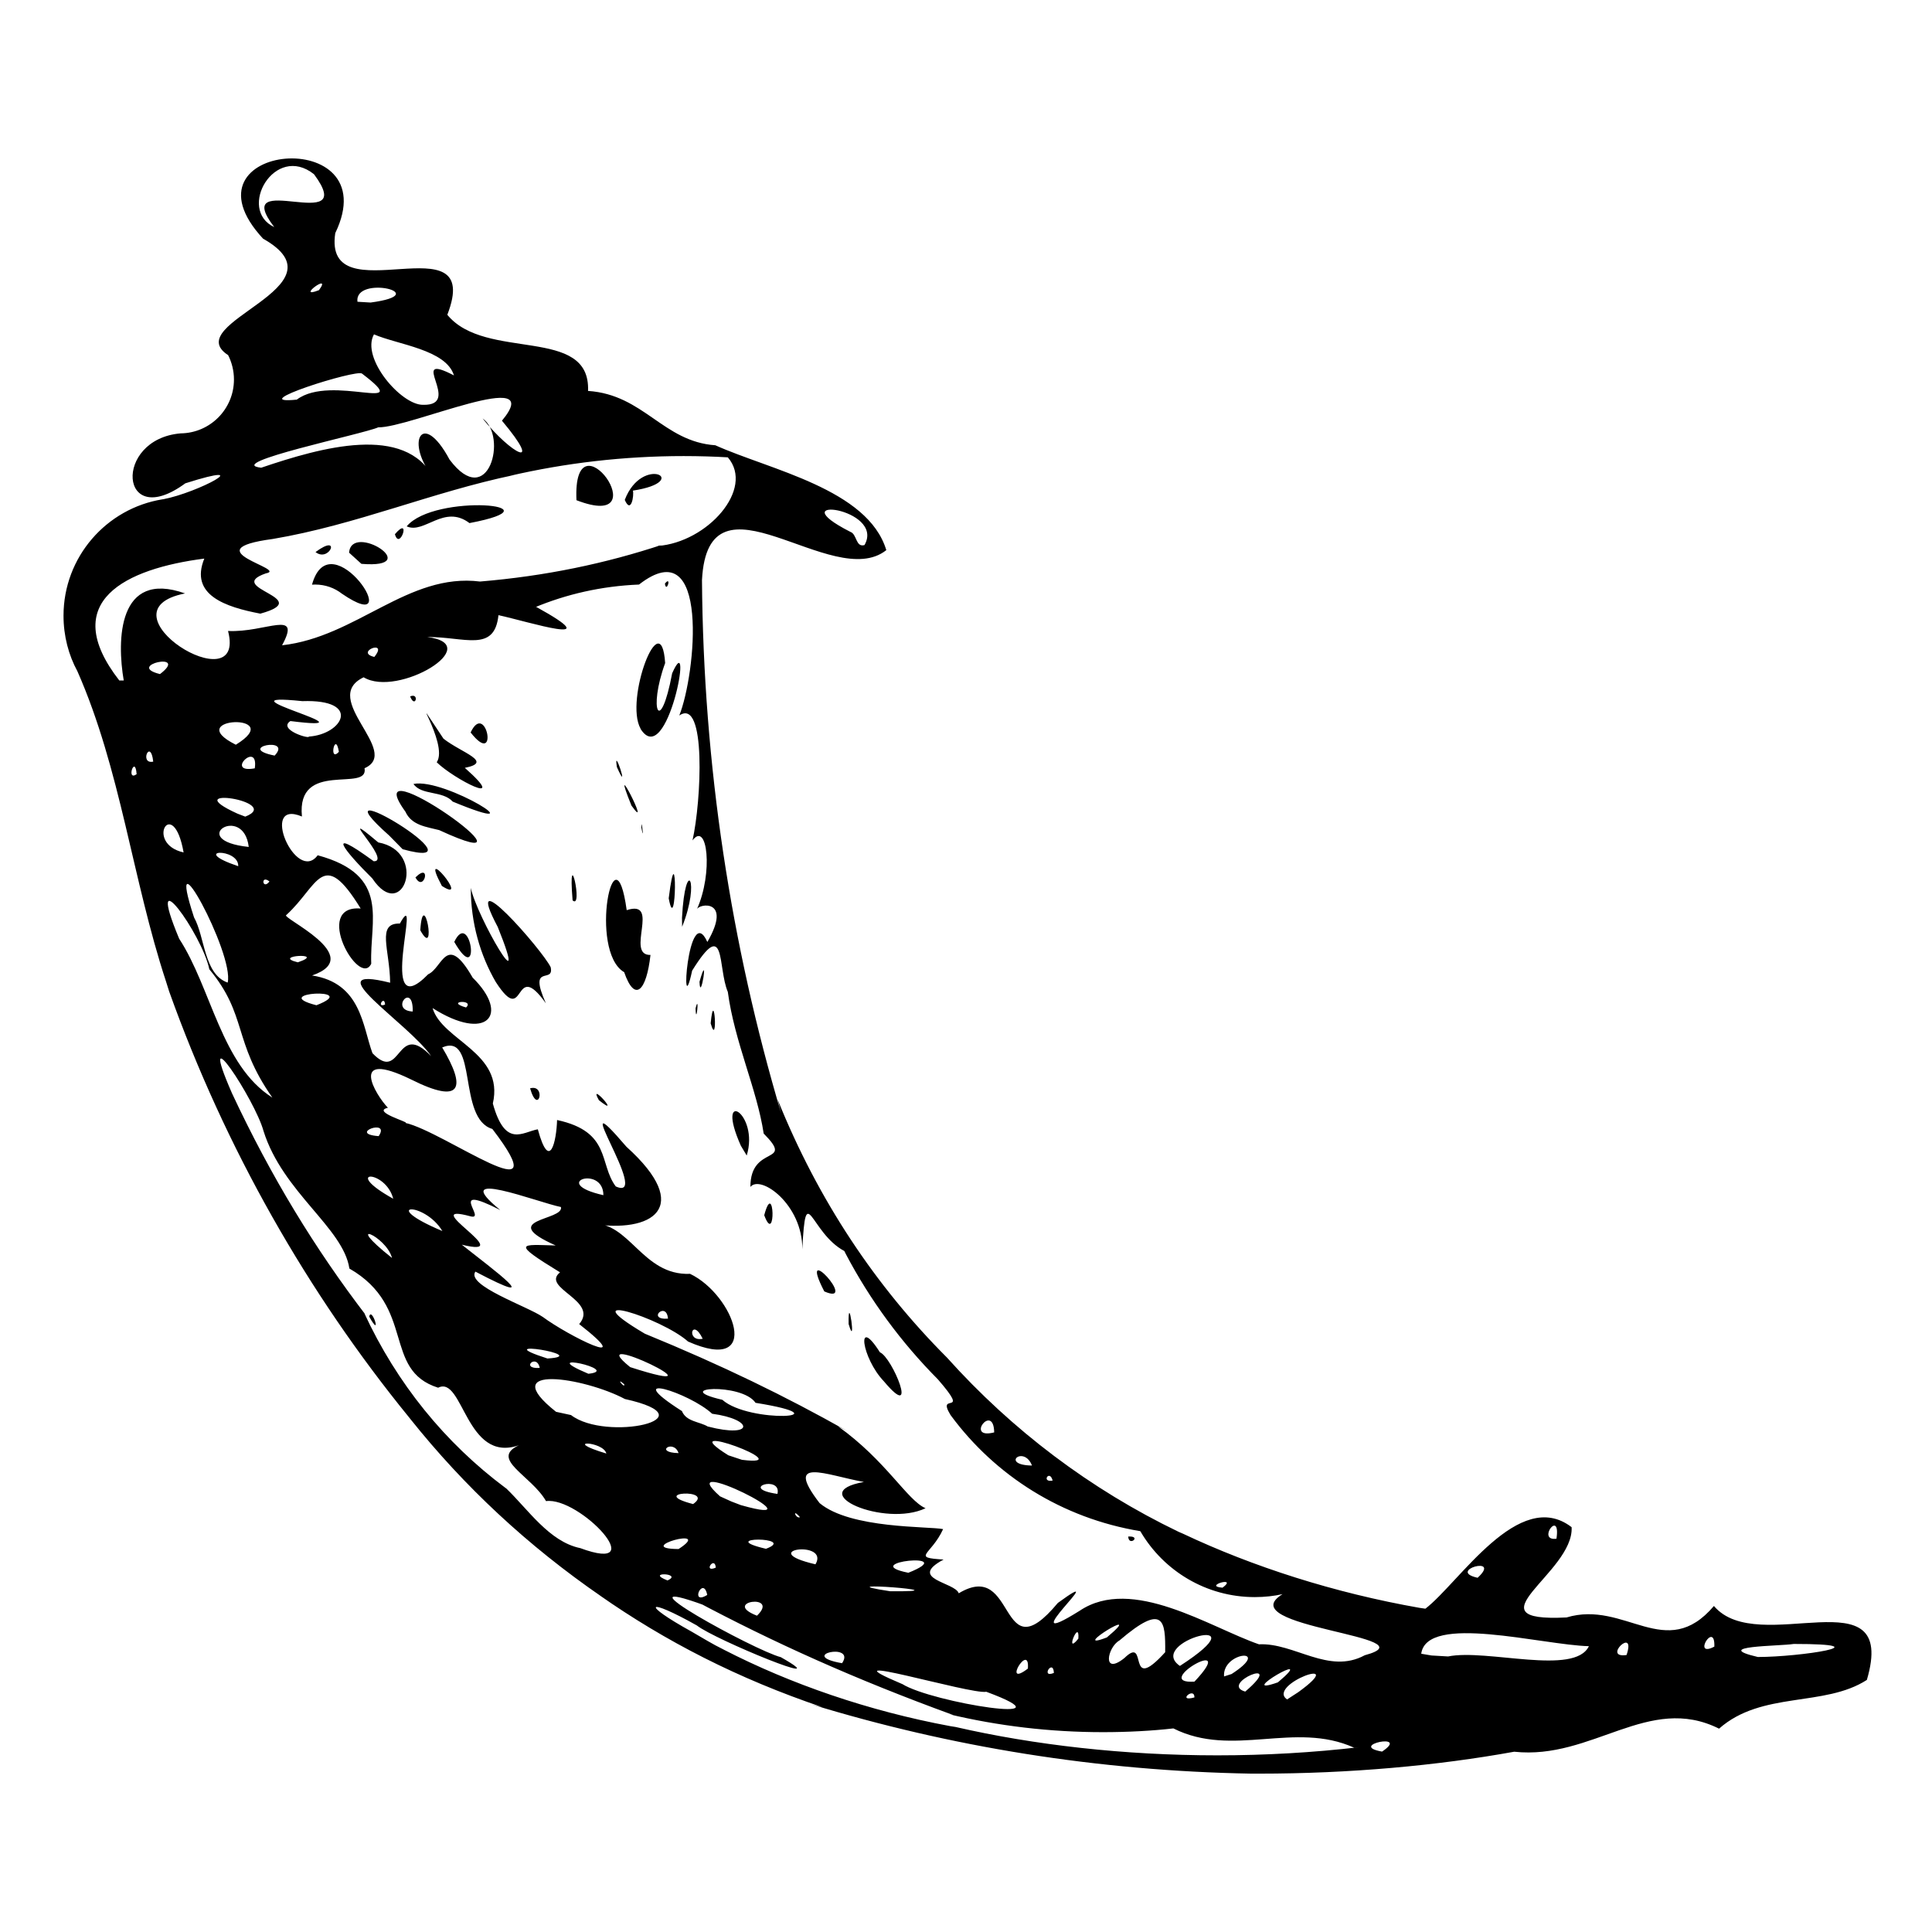
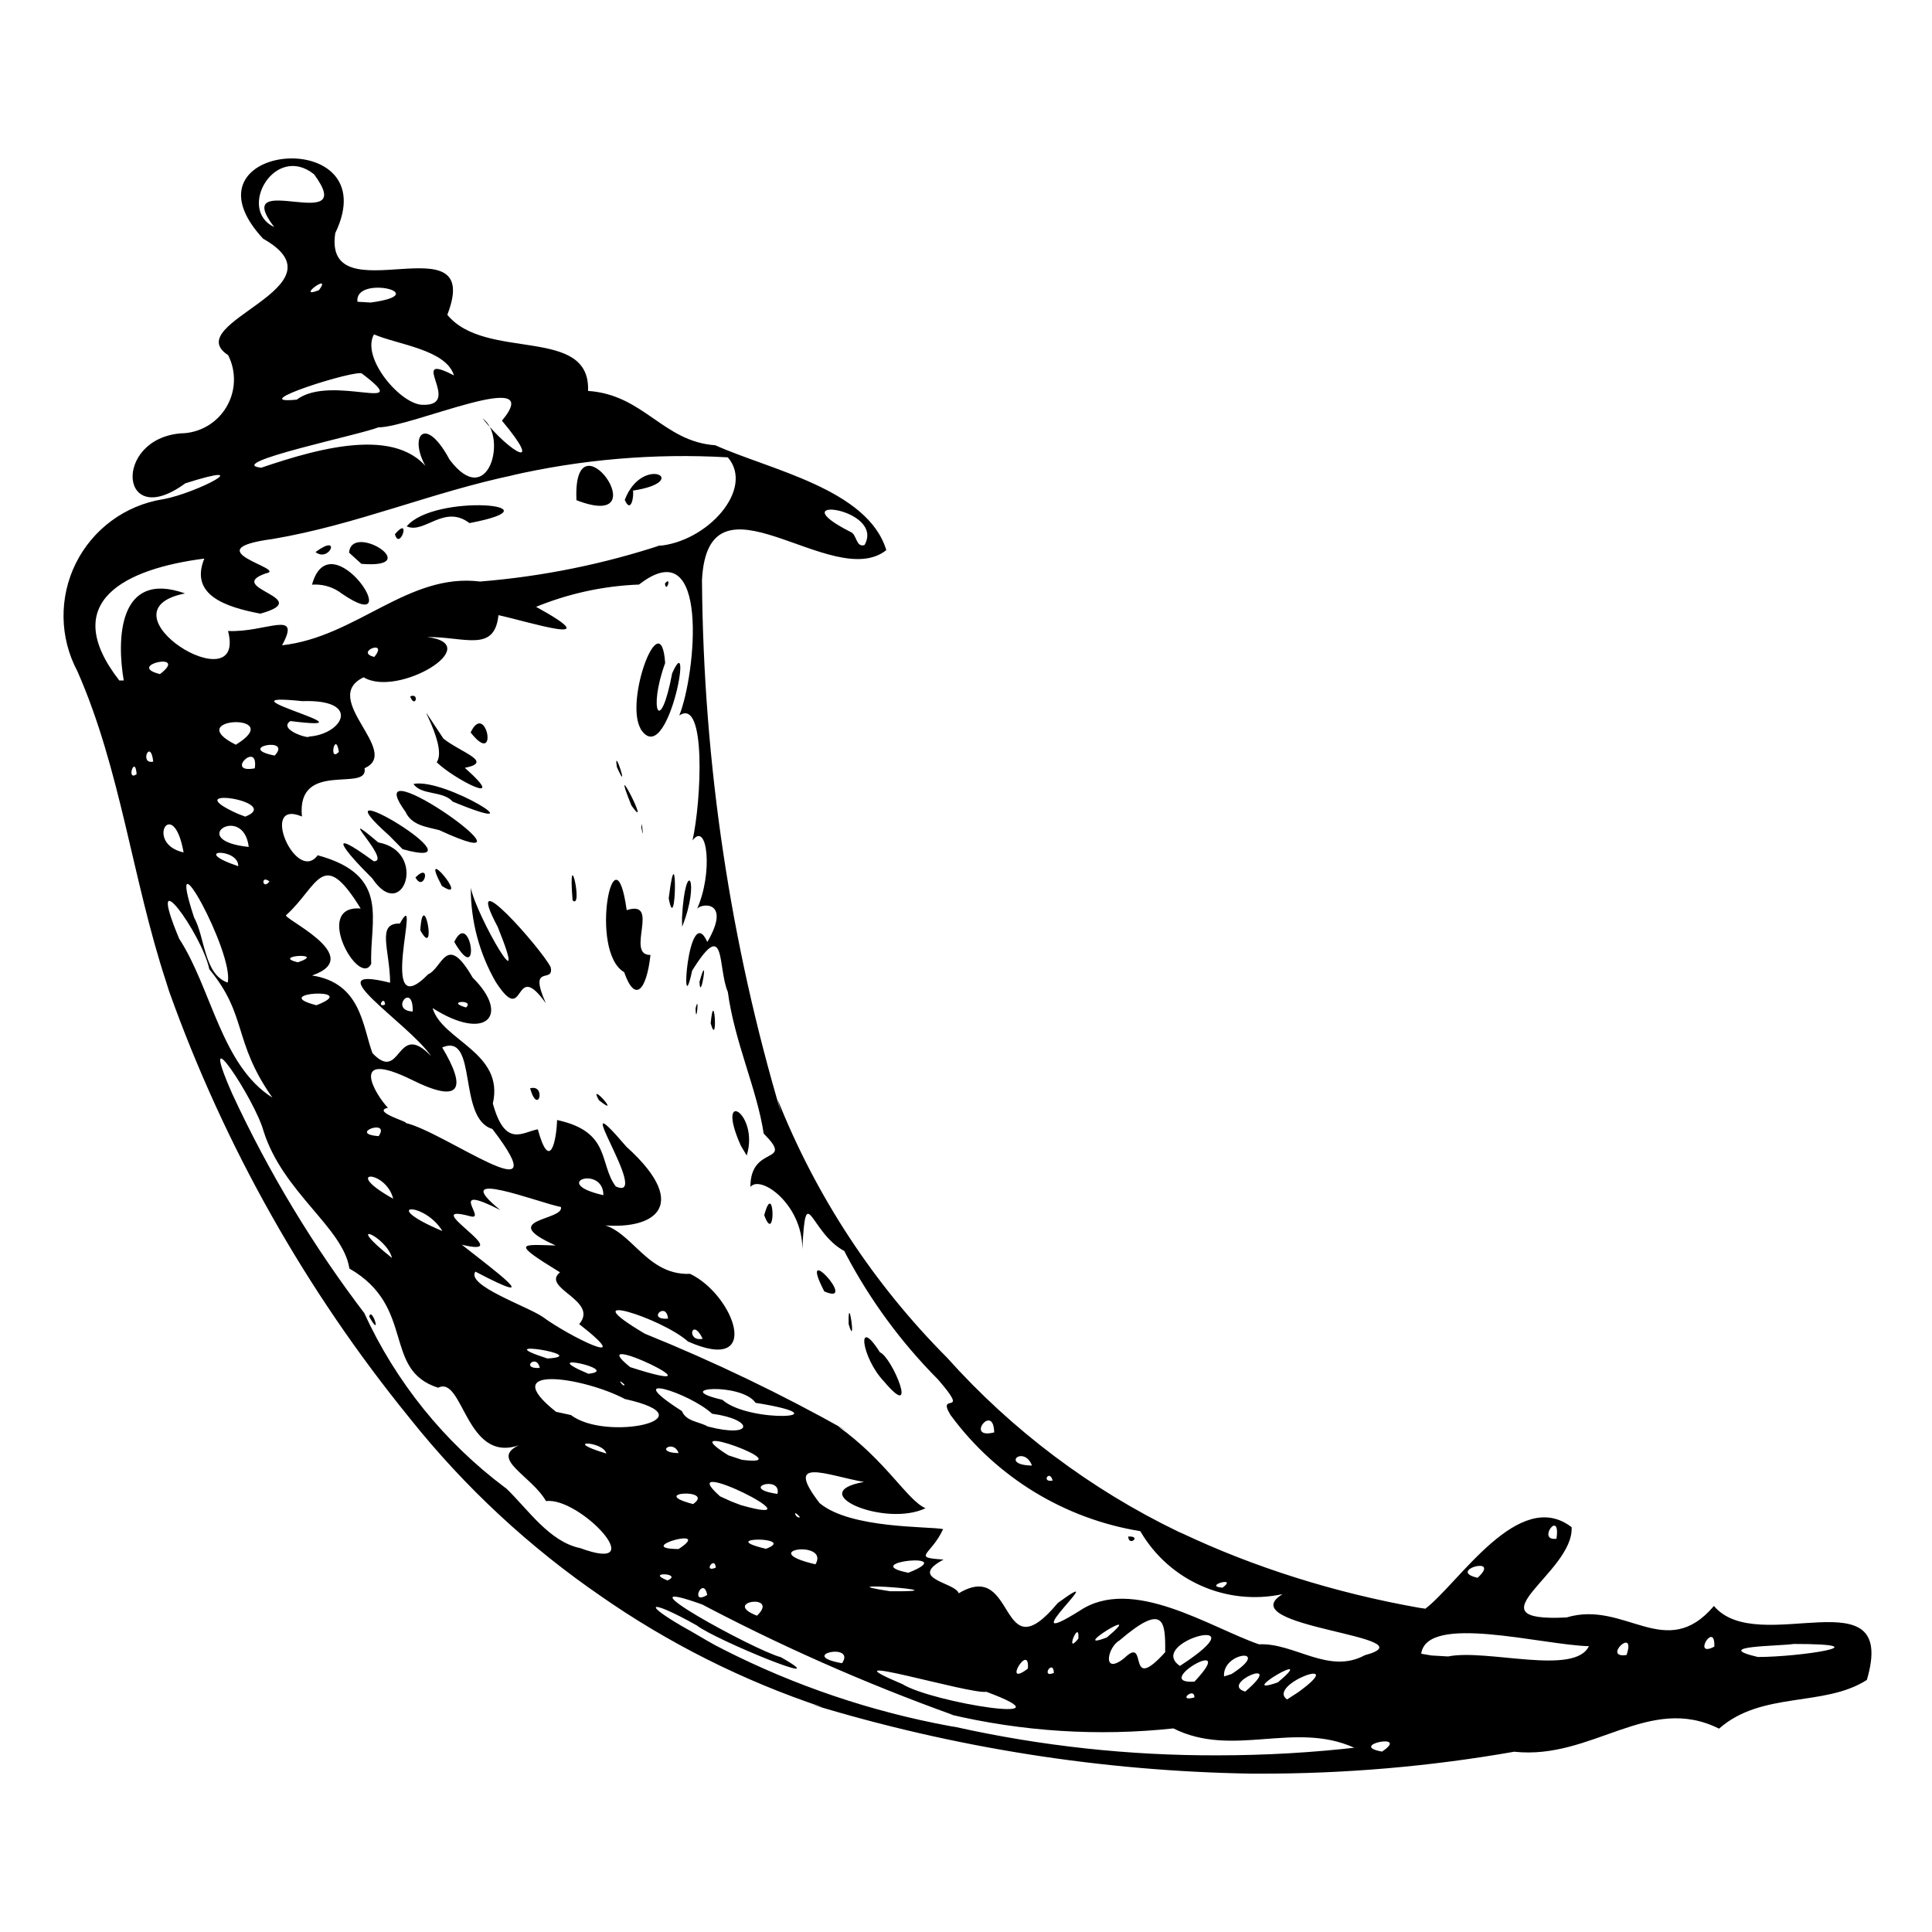
- <svg xmlns="http://www.w3.org/2000/svg" fill="#000000" width="800px" height="800px" viewBox="0 0 32 32" version="1.1">
-   <path d="M14.319 9.028c0.35-0.62-1.443-0.835-0.235-0.219 0.112 0.037 0.087 0.262 0.235 0.219zM4.542 3.761c-0.762-0.995 1.432 0.167 0.659-0.875-0.652-0.519-1.278 0.585-0.659 0.875zM6.138 5.011c1.082-0.144-0.275-0.466-0.217-0.013zM5.283 4.806c0.232-0.315-0.407 0.16 0 0zM7.008 6.705c0.672 0.016-0.289-0.902 0.511-0.487-0.131-0.429-0.932-0.509-1.325-0.68-0.22 0.392 0.45 1.172 0.812 1.167zM4.916 6.619c0.575-0.434 1.984 0.257 1.080-0.431-0.087-0.077-1.982 0.522-1.080 0.431zM4.326 7.747c1.007-0.342 2.383-0.726 2.858 0.169-0.484-0.582-0.195-1.155 0.262-0.304 0.645 0.861 0.968-0.391 0.547-0.681 0.479 0.595 1.023 0.875 0.321 0.037 0.762-0.917-1.528 0.121-2.049 0.11-0.25 0.112-2.588 0.596-1.938 0.669zM6.2 10.881c0.246-0.304-0.337-0.081 0 0zM5.613 12.452c-0.060-0.362-0.175 0.192 0 0zM5.116 12.2c0.562-0.037 0.882-0.621-0.109-0.587-1.537-0.159 1.355 0.525-0.197 0.33-0.209 0.137 0.295 0.296 0.306 0.259zM29.116 27.445c0.696 0 2.109-0.216 0.594-0.216-0.237 0.038-1.386 0.030-0.595 0.216zM25.78 25.486c0.075-0.51-0.337 0.046 0 0zM28.395 27.273c0.015-0.444-0.38 0.2 0 0zM2.65 11.165c0.499-0.381-0.589-0.145 0 0zM4.549 12.515c0.306-0.325-0.663-0.132 0 0zM3.906 12.335c0.871-0.534-0.926-0.462 0 0zM10.348 8.28c0.291-0.765 1.132-0.306 0.135-0.154 0.021 0.081-0.030 0.395-0.135 0.154zM9.548 8.285c-0.069-1.517 1.398 0.54-0 0zM6.736 8.718c0.462-0.555 2.618-0.354 1.040-0.054-0.422-0.319-0.747 0.187-1.040 0.054zM6.541 8.848c0.277-0.325 0.080 0.287-0 0zM5.782 9.154c0.040-0.514 1.272 0.272 0.204 0.185zM5.226 9.144c0.437-0.325 0.232 0.182-0 0zM5.167 9.687c0.304-1.117 1.625 0.918 0.497 0.147-0.121-0.095-0.275-0.152-0.443-0.152-0.019 0-0.038 0.001-0.057 0.002l0.002-0zM2.050 11.274c-0.116-0.669-0.1-1.842 1.015-1.445-1.488 0.295 1.030 1.849 0.712 0.622 0.625 0.030 1.225-0.37 0.895 0.237 1.233-0.137 2.087-1.205 3.279-1.056 1.082-0.090 2.082-0.299 3.033-0.615l-0.091 0.026c0.822-0.060 1.612-0.945 1.162-1.468-0.218-0.013-0.473-0.021-0.73-0.021-0.993 0-1.96 0.114-2.888 0.329l0.086-0.017c-1.372 0.285-2.619 0.827-4.005 1.061-1.35 0.181 0.271 0.5-0.115 0.57-0.705 0.245 0.84 0.41-0.091 0.667-0.575-0.11-1.175-0.307-0.928-0.912-1.293 0.166-2.431 0.704-1.408 2.019h0.075zM4.22 12.726c0.069-0.475-0.512 0.094-0 0zM26.941 27.412c0.165-0.49-0.417 0.062 0 0zM24.474 26.133c0.412-0.379-0.525-0.117 0 0zM4.062 13.526c0.647-0.254-1.175-0.525-0.13-0.050zM2.538 12.615c-0.044-0.4-0.237 0.050 0 0zM2.263 12.823c-0.025-0.337-0.18 0.127 0 0zM4.12 14.028c-0.087-0.731-1.050-0.11 0-0zM7.719 16.687c0.152-0.14-0.362-0.104 0 0zM4.463 14.6c-0.15-0.121-0.117 0.152 0 0zM3.946 14.347c0.011-0.312-0.829-0.28 0 0zM3.041 14.119c-0.172-0.968-0.656-0.147-0 0zM6.836 16.754c0.011-0.509-0.396-0.019 0 0zM23.985 27.436c0.64-0.13 2.097 0.325 2.332-0.17-0.775-0.019-2.687-0.547-2.777 0.125l0.17 0.029zM6.378 16.639c-0.009-0.166-0.152 0.062 0 0zM4.933 15.939c0.499-0.169-0.459-0.112 0 0zM16.467 23.725c-0.009-0.501-0.494 0.125 0 0zM5.241 16.65c0.775-0.3-0.83-0.212 0 0zM20.249 26.297c0.27-0.2-0.337-0.025 0 0zM17.435 24.523c-0.050-0.194-0.196 0.037 0 0zM17.093 24.274c-0.135-0.347-0.535-0.008 0 0zM9.994 19.796c0-0.506-0.906-0.205 0 0zM9.174 19.606c-0.332-0.279-0.016-0.040 0 0zM3.771 16.275c0.115-0.479-1.066-2.633-0.557-1.080 0.182 0.325 0.162 0.942 0.557 1.080zM6.715 18.599c0.646 0.145 2.582 1.592 1.44 0.1-0.585-0.172-0.234-1.603-0.831-1.35 0.4 0.669 0.33 0.953-0.512 0.532-1.056-0.516-0.592 0.255-0.387 0.467-0.28 0.065 0.374 0.245 0.291 0.25zM22.891 29.012c0.482-0.322-0.586-0.104 0 0zM21.166 27.865c0.717-0.602-0.759 0.266-0 0zM21.503 28.028c0.881-0.637-0.535-0.122-0.185 0.12zM11.639 22.174c-0.181-0.371-0.28 0.059 0 0zM11.064 21.841c-0.025-0.3-0.364 0.025 0 0zM20.399 27.727c0.689-0.444-0.157-0.375-0.125 0.040zM6.272 18.818c0.204-0.302-0.525-0.039 0 0zM20.625 28.018c0.712-0.61-0.45-0.128 0-0zM19.543 27.593c1.418-0.917-0.582-0.4 0-0zM4.51 18.178c-0.657-0.937-0.409-1.36-1.043-2.124-0.12-0.587-1.087-1.916-0.5-0.507 0.537 0.823 0.697 2.098 1.543 2.632zM19.784 27.853c0.771-0.817-0.747 0.049 0 0zM19.783 28.115c0.004-0.187-0.3 0.082-0 0zM18.333 27.121c0.697-0.585-0.675 0.26-0 0zM11.964 23.185c0.452 0.4 2.077 0.295 0.55 0.050-0.227-0.337-1.438-0.255-0.55-0.050zM7.327 20.39c-0.302-0.502-1.080-0.455 0 0zM6.513 19.855c-0.125-0.491-0.875-0.487 0-0zM18.624 27.462c0.406-0.394 0.016 0.629 0.675-0.096 0.006-0.519-0.021-0.825-0.757-0.195-0.202 0.112-0.292 0.591 0.082 0.291zM17.861 27.141c0.025-0.35-0.241 0.3 0-0zM10.438 22.644c1.762 0.567-0.864-0.695 0-0zM8.988 21.811c0.425 0.316 1.6 0.898 0.605 0.12 0.336-0.39-0.642-0.597-0.317-0.857-0.825-0.505-0.65-0.46-0.072-0.445-0.992-0.442 0.142-0.41 0.087-0.637-0.381-0.075-1.899-0.675-1.005 0.050-0.907-0.462-0.216 0.172-0.49 0.105-0.928-0.252 0.825 0.706-0.147 0.469 0.531 0.421 1.432 1.080 0.225 0.446-0.16 0.229 0.862 0.575 1.115 0.75zM11.726 23.628c0.769 0.2 0.765-0.119 0.069-0.212-0.375-0.35-1.557-0.719-0.5-0.044 0.071 0.177 0.294 0.174 0.43 0.257zM10.339 22.928c-0.16-0.139 0.020 0.087-0-0zM11.013 9.666c0.117-0.144 0.025 0.174-0-0zM10.61 12.069c-0.27-0.475 0.34-2.091 0.407-1.087-0.284 0.781-0.081 1.218 0.116 0.17 0.366-0.825-0.079 1.628-0.525 0.918zM10.218 12.706c-0.066-0.4 0.225 0.505 0 0zM10.459 13.343c-0.393-0.97 0.365 0.512-0-0zM10.623 13.706c-0.003-0.209 0.054 0.302-0-0zM7.795 12.132c0.257-0.542 0.475 0.604-0-0zM6.793 11.535c0.161-0.069 0.085 0.215-0-0zM11.076 14.879c0.146-1.18 0.129 0.691-0-0zM7.234 12.625c0.211-0.31-0.562-1.4 0.111-0.391 0.29 0.231 0.84 0.387 0.354 0.484 0.762 0.674-0.187 0.182-0.465-0.092zM11.296 15.203c0.055-1.037 0.31-0.619 0.002 0.147zM6.848 12.985c0.519-0.11 2.147 0.911 0.65 0.292-0.165-0.185-0.52-0.1-0.65-0.293zM11.586 16.261c0.162-0.577 0.012 0.381 0 0zM9.484 14.913c-0.082-1.012 0.184 0.167 0 0zM6.715 13.444c-0.871-1.203 2.533 1.216 0.559 0.305-0.206-0.054-0.455-0.075-0.559-0.305zM11.521 16.702c0.067-0.275 0.009 0.322 0 0zM11.771 16.95c0.060-0.641 0.124 0.437-0 0zM10.334 16.1c-0.587-0.352-0.154-2.479 0.046-1.025 0.571-0.185-0.031 0.75 0.394 0.742-0.066 0.591-0.257 0.804-0.437 0.282zM6.448 13.841c-1.357-1.207 1.706 0.632 0.221 0.225zM7.319 14.674c-0.41-0.771 0.5 0.322 0 0zM6.881 14.533c0.271-0.269 0.144 0.265 0 0zM6.169 14.552c-0.467-0.462-0.805-0.891 0.021-0.287 0.319 0.012-0.707-0.972 0.075-0.312 0.825 0.15 0.409 1.352-0.096 0.6zM7.524 15.601c0.27-0.569 0.457 0.792 0 0zM6.961 15.408c0.050-0.754 0.287 0.516 0 0zM8.215 16.271c-0.262-0.448-0.417-0.987-0.417-1.562 0-0.001 0-0.002 0-0.003v0c0.095 0.472 1.005 2.033 0.446 0.647-0.617-1.162 0.737 0.377 0.877 0.667 0.062 0.287-0.381-0.079-0.080 0.597-0.55-0.771-0.325 0.425-0.826-0.347zM12.271 18.977c-0.44-0.987 0.312-0.54 0.097 0.162zM9.919 18.222c-0.194-0.347 0.404 0.325 0 0zM12.658 20.128c0.168-0.63 0.198 0.53 0 0zM8.78 18.026c0.274-0.075 0.135 0.467 0 0zM13.653 21.39c-0.465-0.9 0.587 0.255 0 0zM14.056 21.931c-0.012-0.585 0.134 0.45 0 0zM18.687 25.45c0.231-0.014 0.008 0.175 0 0zM14.64 22.879c-0.37-0.387-0.466-1.112-0.066-0.481 0.205 0.082 0.656 1.183 0.066 0.481zM15.883 26.388c0.966-0.577 0.647 1.352 1.638 0.162 0.977-0.712-0.843 0.883 0.362 0.129 0.87-0.584 2.157 0.275 2.969 0.556 0.585-0.029 1.153 0.506 1.753 0.181 1.153-0.312-2.257-0.462-1.362-1.012-0.138 0.031-0.297 0.049-0.46 0.049-0.805 0-1.509-0.435-1.89-1.082l-0.006-0.010c-1.299-0.215-2.402-0.92-3.136-1.914l-0.009-0.013c-0.24-0.394 0.35 0.055-0.207-0.587-0.606-0.61-1.123-1.311-1.527-2.079l-0.023-0.047c-0.571-0.305-0.637-1.203-0.696-0.030 0.005-0.741-0.691-1.24-0.86-1.032-0.002-0.714 0.744-0.356 0.22-0.884-0.112-0.74-0.482-1.512-0.594-2.346-0.172-0.402-0.025-1.263-0.591-0.352-0.206 0.962-0.069-1.183 0.252-0.475 0.421-0.725-0.15-0.637-0.175-0.537 0.275-0.61 0.175-1.475-0.071-1.145 0.146-0.646 0.231-2.377-0.219-2.069 0.272-0.675 0.517-3.090-0.667-2.169-0.62 0.025-1.202 0.159-1.736 0.382l0.033-0.012c1.232 0.679-0.125 0.245-0.625 0.137-0.065 0.627-0.562 0.356-1.182 0.362 0.991 0.122-0.482 1.012-1.051 0.667-0.737 0.352 0.637 1.233 0.015 1.506 0.075 0.41-1.131-0.15-1.037 0.8-0.716-0.301-0.097 1.125 0.261 0.642 1.218 0.33 0.857 1.082 0.887 1.796-0.197 0.416-0.98-0.978-0.175-0.914-0.634-1.033-0.701-0.375-1.23 0.106-0.125 0.035 1.348 0.684 0.425 1.003 0.812 0.125 0.835 0.837 1 1.287 0.487 0.509 0.387-0.562 0.973 0.050-0.37-0.545-1.958-1.535-0.68-1.217-0.006-0.55-0.231-0.991 0.161-0.98 0.387-0.702-0.406 1.733 0.469 0.84 0.241-0.106 0.3-0.704 0.737 0.056 0.631 0.622 0.227 1.072-0.664 0.504 0.159 0.541 1.192 0.734 0.998 1.581 0.206 0.744 0.494 0.47 0.745 0.427 0.197 0.722 0.309 0.191 0.319-0.154 0.9 0.194 0.69 0.725 0.972 1.1 0.621 0.28-0.89-1.902 0.177-0.657 1.122 1.012 0.421 1.437-0.587 1.275 0.637-0.051 0.844 0.862 1.641 0.83 0.727 0.346 1.218 1.675-0.034 1.121-0.435-0.391-1.974-0.875-0.716-0.13 1.282 0.525 2.335 1.039 3.35 1.611l-0.15-0.077c0.8 0.572 1.147 1.227 1.45 1.357-0.672 0.321-2.028-0.257-1.021-0.435-0.629-0.114-1.335-0.431-0.734 0.35 0.512 0.429 1.812 0.382 2.046 0.431-0.199 0.435-0.537 0.47 0.008 0.504-0.607 0.325 0.195 0.375 0.251 0.56zM12.289 24.179c1.033 0.132-1.231-0.704-0.226-0.075zM15.045 26.050c0.897-0.356-0.875-0.175 0 0zM9.746 22.754c0.575-0.062-0.925-0.389 0 0zM12.877 24.744c0.075-0.319-0.66-0.096 0 0zM17.456 27.709c-0.012-0.246-0.229 0.094 0 0zM13.25 25.129c-0.142-0.162-0.068 0.035 0 0zM6.493 20.836c-0.096-0.371-0.842-0.667 0 0zM9.067 22.501c0.775-0.046-1.060-0.341 0 0zM11.239 24.068c-0.080-0.239-0.42-0.010 0 0zM17.025 27.637c0.035-0.454-0.441 0.337 0 0zM8.94 22.657c-0.052-0.25-0.332 0.023 0 0zM14.743 26.356c1.35 0.012-1.218-0.184 0 0zM12.277 24.931c1.425 0.404-1.197-0.9-0.351-0.147l0.187 0.085 0.162 0.062zM13.507 25.91c0.241-0.412-1.018-0.237 0 0zM9.458 23.438c0.582 0.447 2.349 0.057 0.892-0.266-0.662-0.354-2.158-0.595-1.14 0.212zM12.687 25.653c0.537-0.202-0.87-0.204 0 0zM11.48 24.912c0.375-0.262-0.776-0.2 0 0zM10.043 24.075c-0.050-0.209-0.77-0.231 0 0zM14.943 27.892c0.496 0.312 2.899 0.687 1.393 0.129-0.25 0.052-2.787-0.717-1.395-0.129zM11.856 25.965c-0.017-0.207-0.22 0.094 0 0zM11.239 25.657c0.609-0.394-0.787-0.005 0 0zM13.947 27.548c0.239-0.352-0.762-0.134 0 0zM12.538 26.761c0.39-0.375-0.605-0.235 0 0zM11.714 26.417c-0.067-0.331-0.3 0.185 0 0zM11.056 26.177c0.269-0.12-0.387-0.15 0 0zM6.115 21.807c0.041-0.182 0.221 0.396 0 0zM9.606 25.64c1.212 0.449-0.005-0.852-0.562-0.777-0.245-0.426-0.938-0.696-0.45-0.925-0.88 0.305-0.921-1.162-1.337-0.953-0.93-0.294-0.362-1.337-1.47-1.974-0.101-0.675-1.102-1.26-1.422-2.277-0.141-0.52-1.131-2.016-0.522-0.625 0.648 1.386 1.378 2.579 2.221 3.68l-0.034-0.047c0.545 1.179 1.346 2.158 2.336 2.898l0.020 0.014c0.362 0.348 0.71 0.879 1.221 0.987zM11.985 27.322c1.11 0.571 2.398 1.016 3.753 1.268l0.088 0.014c1.303 0.299 2.799 0.47 4.336 0.47 0.798 0 1.586-0.046 2.36-0.136l-0.094 0.009c-0.987-0.446-2.009 0.175-2.993-0.319-0.35 0.040-0.756 0.062-1.167 0.062-0.879 0-1.734-0.103-2.553-0.298l0.075 0.015c-1.631-0.594-2.987-1.206-4.292-1.902l0.179 0.087c-1.596-0.582 0.825 0.747 1.256 0.856 0.997 0.566-1.096-0.291-1.392-0.526-0.835-0.469-0.942-0.371-0.082 0.105 0.174 0.1 0.345 0.207 0.525 0.294zM9.967 26.447c-1.228-0.845-2.28-1.828-3.171-2.945l-0.023-0.029c-1.676-2.057-3.041-4.451-3.971-7.051l-0.053-0.168c-0.557-1.693-0.75-3.509-1.467-5.136-0.145-0.266-0.23-0.583-0.23-0.92 0-0.972 0.711-1.779 1.641-1.928l0.011-0.001c0.575-0.109 1.59-0.652 0.366-0.264-1.097 0.805-1.203-0.731-0.079-0.827 0.489-0.005 0.884-0.402 0.884-0.892 0-0.147-0.036-0.286-0.099-0.409l0.002 0.005c-0.825-0.537 1.999-1.128 0.579-1.929-1.478-1.598 2.071-1.904 1.196-0.092-0.209 1.393 2.479-0.256 1.856 1.353 0.634 0.774 2.374 0.175 2.331 1.261 0.925 0.062 1.241 0.84 2.108 0.9 0.9 0.406 2.527 0.725 2.832 1.737-0.891 0.707-2.954-1.456-3.053 0.497 0.023 3.075 0.48 6.034 1.312 8.832l-0.057-0.225c0.67 1.664 1.62 3.085 2.804 4.271l-0-0c1.079 1.202 2.376 2.182 3.834 2.884l0.074 0.032c1.16 0.548 2.508 0.98 3.918 1.228l0.097 0.014c0.56-0.429 1.55-2.021 2.422-1.35 0.041 0.755-1.735 1.578-0.084 1.495 0.97-0.292 1.642 0.75 2.441-0.19 0.735 0.871 3.057-0.557 2.533 1.225-0.707 0.455-1.739 0.18-2.448 0.807-1.168-0.584-2.099 0.522-3.393 0.382-1.271 0.231-2.734 0.363-4.228 0.363-0.044 0-0.089-0-0.133-0l0.007 0c-2.548-0.045-4.986-0.444-7.29-1.149l0.187 0.049c-1.394-0.471-2.603-1.091-3.7-1.86l0.046 0.031z" />
+ <svg xmlns="http://www.w3.org/2000/svg" width="800" height="800" viewBox="0 0 32 32">
+   <path d="M14.319 9.028c.35-.62-1.443-.835-.235-.219.112.037.087.262.235.219zM4.542 3.761c-.762-.995 1.432.167.659-.875-.652-.519-1.278.585-.659.875zm1.596 1.25c1.082-.144-.275-.466-.217-.013zm-.855-.205c.232-.315-.407.16 0 0zm1.725 1.899c.672.016-.289-.902.511-.487-.131-.429-.932-.509-1.325-.68-.22.392.45 1.172.812 1.167zm-2.092-.086c.575-.434 1.984.257 1.08-.431-.087-.077-1.982.522-1.08.431zm-.59 1.128c1.007-.342 2.383-.726 2.858.169-.484-.582-.195-1.155.262-.304.645.861.968-.391.547-.681.479.595 1.023.875.321.037.762-.917-1.528.121-2.049.11-.25.112-2.588.596-1.938.669zM6.2 10.881c.246-.304-.337-.081 0 0zm-.587 1.571c-.06-.362-.175.192 0 0zm-.497-.252c.562-.037.882-.621-.109-.587-1.537-.159 1.355.525-.197.33-.209.137.295.296.306.259zm24 15.245c.696 0 2.109-.216.594-.216-.237.038-1.386.03-.595.216zm-3.336-1.959c.075-.51-.337.046 0 0zm2.615 1.787c.015-.444-.38.2 0 0zM2.65 11.165c.499-.381-.589-.145 0 0zm1.899 1.35c.306-.325-.663-.132 0 0zm-.643-.18c.871-.534-.926-.462 0 0zm6.442-4.055c.291-.765 1.132-.306.135-.154.021.081-.03.395-.135.154zm-.8.005c-.069-1.517 1.398.54 0 0zm-2.812.433c.462-.555 2.618-.354 1.04-.054-.422-.319-.747.187-1.04.054zm-.195.13c.277-.325.08.287 0 0zm-.759.306c.04-.514 1.272.272.204.185zm-.556-.01c.437-.325.232.182 0 0zm-.059.543c.304-1.117 1.625.918.497.147a.715.715 0 0 0-.443-.152l-.057.002h.002zM2.05 11.274c-.116-.669-.1-1.842 1.015-1.445-1.488.295 1.03 1.849.712.622.625.03 1.225-.37.895.237 1.233-.137 2.087-1.205 3.279-1.056a12.939 12.939 0 0 0 3.033-.615l-.091.026c.822-.06 1.612-.945 1.162-1.468a12.785 12.785 0 0 0-3.618.308l.086-.017c-1.372.285-2.619.827-4.005 1.061-1.35.181.271.5-.115.57-.705.245.84.41-.091.667-.575-.11-1.175-.307-.928-.912-1.293.166-2.431.704-1.408 2.019h.075zm2.17 1.452c.069-.475-.512.094 0 0zm22.721 14.686c.165-.49-.417.062 0 0zm-2.467-1.279c.412-.379-.525-.117 0 0zM4.062 13.526c.647-.254-1.175-.525-.13-.05zm-1.524-.911c-.044-.4-.237.05 0 0zm-.275.208c-.025-.337-.18.127 0 0zm1.857 1.205c-.087-.731-1.05-.11 0 0zm3.599 2.659c.152-.14-.362-.104 0 0zM4.463 14.6c-.15-.121-.117.152 0 0zm-.517-.253c.011-.312-.829-.28 0 0zm-.905-.228c-.172-.968-.656-.147 0 0zm3.795 2.635c.011-.509-.396-.019 0 0zm17.149 10.682c.64-.13 2.097.325 2.332-.17-.775-.019-2.687-.547-2.777.125l.17.029zM6.378 16.639c-.009-.166-.152.062 0 0zm-1.445-.7c.499-.169-.459-.112 0 0zm11.534 7.786c-.009-.501-.494.125 0 0zM5.241 16.65c.775-.3-.83-.212 0 0zm15.008 9.647c.27-.2-.337-.025 0 0zm-2.814-1.774c-.05-.194-.196.037 0 0zm-.342-.249c-.135-.347-.535-.008 0 0zm-7.099-4.478c0-.506-.906-.205 0 0zm-.82-.19c-.332-.279-.016-.04 0 0zm-5.403-3.331c.115-.479-1.066-2.633-.557-1.08.182.325.162.942.557 1.08zm2.944 2.324c.646.145 2.582 1.592 1.44.1-.585-.172-.234-1.603-.831-1.35.4.669.33.953-.512.532-1.056-.516-.592.255-.387.467-.28.065.374.245.291.25zm16.176 10.413c.482-.322-.586-.104 0 0zm-1.725-1.147c.717-.602-.759.266 0 0zm.337.163c.881-.637-.535-.122-.185.12zm-9.864-5.854c-.181-.371-.28.059 0 0zm-.575-.333c-.025-.3-.364.025 0 0zm9.335 5.886c.689-.444-.157-.375-.125.04zM6.272 18.818c.204-.302-.525-.039 0 0zm14.353 9.2c.712-.61-.45-.128 0 0zm-1.082-.425c1.418-.917-.582-.4 0 0zM4.51 18.178c-.657-.937-.409-1.36-1.043-2.124-.12-.587-1.087-1.916-.5-.507.537.823.697 2.098 1.543 2.632zm15.274 9.675c.771-.817-.747.049 0 0zm-.001.262c.004-.187-.3.082 0 0zm-1.45-.994c.697-.585-.675.26 0 0zm-6.369-3.936c.452.4 2.077.295.55.05-.227-.337-1.438-.255-.55-.05zM7.327 20.39c-.302-.502-1.08-.455 0 0zm-.814-.535c-.125-.491-.875-.487 0 0zm12.111 7.607c.406-.394.016.629.675-.096.006-.519-.021-.825-.757-.195-.202.112-.292.591.082.291zm-.763-.321c.025-.35-.241.3 0 0zm-7.423-4.497c1.762.567-.864-.695 0 0zm-1.45-.833c.425.316 1.6.898.605.12.336-.39-.642-.597-.317-.857-.825-.505-.65-.46-.072-.445-.992-.442.142-.41.087-.637-.381-.075-1.899-.675-1.005.05-.907-.462-.216.172-.49.105-.928-.252.825.706-.147.469.531.421 1.432 1.08.225.446-.16.229.862.575 1.115.75zm2.738 1.817c.769.2.765-.119.069-.212-.375-.35-1.557-.719-.5-.044.071.177.294.174.43.257zm-1.387-.7c-.16-.139.02.087 0 0zm.674-13.262c.117-.144.025.174 0 0zm-.403 2.403c-.27-.475.34-2.091.407-1.087-.284.781-.081 1.218.116.17.366-.825-.079 1.628-.525.918zm-.392.637c-.066-.4.225.505 0 0zm.241.637c-.393-.97.365.512 0 0zm.164.363c-.003-.209.054.302 0 0zm-2.828-1.574c.257-.542.475.604 0 0zm-1.002-.597c.161-.069.085.215 0 0zm4.283 3.344c.146-1.18.129.691 0 0zm-3.842-2.254c.211-.31-.562-1.4.111-.391.29.231.84.387.354.484.762.674-.187.182-.465-.092zm4.062 2.578c.055-1.037.31-.619.002.147zm-4.448-2.218c.519-.11 2.147.911.65.292-.165-.185-.52-.1-.65-.293zm4.738 3.276c.162-.577.012.381 0 0zm-2.102-1.348c-.082-1.012.184.167 0 0zm-2.769-1.469c-.871-1.203 2.533 1.216.559.305-.206-.054-.455-.075-.559-.305zm4.806 3.258c.067-.275.009.322 0 0zm.25.248c.06-.641.124.437 0 0zm-1.437-.85c-.587-.352-.154-2.479.046-1.025.571-.185-.031.75.394.742-.066.591-.257.804-.437.282zm-3.886-2.259c-1.357-1.207 1.706.632.221.225zm.871.833c-.41-.771.5.322 0 0zm-.438-.141c.271-.269.144.265 0 0zm-.712.019c-.467-.462-.805-.891.021-.287.319.012-.707-.972.075-.312.825.15.409 1.352-.096.6zm1.355 1.049c.27-.569.457.792 0 0zm-.563-.193c.05-.754.287.516 0 0zm1.254.863a3.1 3.1 0 0 1-.417-1.562v-.003c.095.472 1.005 2.033.446.647-.617-1.162.737.377.877.667.062.287-.381-.079-.08.597-.55-.771-.325.425-.826-.347zm4.056 2.706c-.44-.987.312-.54.097.162zm-2.352-.755c-.194-.347.404.325 0 0zm2.739 1.906c.168-.63.198.53 0 0zM8.78 18.026c.274-.075.135.467 0 0zm4.873 3.364c-.465-.9.587.255 0 0zm.403.541c-.012-.585.134.45 0 0zm4.631 3.519c.231-.014.008.175 0 0zm-4.047-2.571c-.37-.387-.466-1.112-.066-.481.205.082.656 1.183.066.481zm1.243 3.509c.966-.577.647 1.352 1.638.162.977-.712-.843.883.362.129.87-.584 2.157.275 2.969.556.585-.029 1.153.506 1.753.181 1.153-.312-2.257-.462-1.362-1.012a2.192 2.192 0 0 1-2.35-1.033l-.006-.01a4.87 4.87 0 0 1-3.136-1.914l-.009-.013c-.24-.394.35.055-.207-.587a8.7 8.7 0 0 1-1.527-2.079l-.023-.047c-.571-.305-.637-1.203-.696-.03.005-.741-.691-1.24-.86-1.032-.002-.714.744-.356.22-.884-.112-.74-.482-1.512-.594-2.346-.172-.402-.025-1.263-.591-.352-.206.962-.069-1.183.252-.475.421-.725-.15-.637-.175-.537.275-.61.175-1.475-.071-1.145.146-.646.231-2.377-.219-2.069.272-.675.517-3.09-.667-2.169a5.01 5.01 0 0 0-1.736.382l.033-.012c1.232.679-.125.245-.625.137-.065.627-.562.356-1.182.362.991.122-.482 1.012-1.051.667-.737.352.637 1.233.015 1.506.075.41-1.131-.15-1.037.8-.716-.301-.097 1.125.261.642 1.218.33.857 1.082.887 1.796-.197.416-.98-.978-.175-.914-.634-1.033-.701-.375-1.23.106-.125.035 1.348.684.425 1.003.812.125.835.837 1 1.287.487.509.387-.562.973.05-.37-.545-1.958-1.535-.68-1.217-.006-.55-.231-.991.161-.98.387-.702-.406 1.733.469.84.241-.106.3-.704.737.056.631.622.227 1.072-.664.504.159.541 1.192.734.998 1.581.206.744.494.47.745.427.197.722.309.191.319-.154.9.194.69.725.972 1.1.621.28-.89-1.902.177-.657 1.122 1.012.421 1.437-.587 1.275.637-.051.844.862 1.641.83.727.346 1.218 1.675-.034 1.121-.435-.391-1.974-.875-.716-.13a29.11 29.11 0 0 1 3.35 1.611l-.15-.077c.8.572 1.147 1.227 1.45 1.357-.672.321-2.028-.257-1.021-.435-.629-.114-1.335-.431-.734.35.512.429 1.812.382 2.046.431-.199.435-.537.47.008.504-.607.325.195.375.251.56zm-3.594-2.209c1.033.132-1.231-.704-.226-.075zm2.756 1.871c.897-.356-.875-.175 0 0zm-5.299-3.296c.575-.062-.925-.389 0 0zm3.131 1.99c.075-.319-.66-.096 0 0zm4.579 2.965c-.012-.246-.229.094 0 0zm-4.206-2.58c-.142-.162-.068.035 0 0zm-6.757-4.293c-.096-.371-.842-.667 0 0zm2.574 1.665c.775-.046-1.06-.341 0 0zm2.172 1.567c-.08-.239-.42-.01 0 0zm5.786 3.569c.035-.454-.441.337 0 0zm-8.085-4.98c-.052-.25-.332.023 0 0zm5.803 3.699c1.35.012-1.218-.184 0 0zm-2.466-1.425c1.425.404-1.197-.9-.351-.147l.187.085.162.062zm1.23.979c.241-.412-1.018-.237 0 0zm-4.049-2.472c.582.447 2.349.057.892-.266-.662-.354-2.158-.595-1.14.212zm3.229 2.215c.537-.202-.87-.204 0 0zm-1.207-.741c.375-.262-.776-.2 0 0zm-1.437-.837c-.05-.209-.77-.231 0 0zm4.9 3.817c.496.312 2.899.687 1.393.129-.25.052-2.787-.717-1.395-.129zm-3.087-1.927c-.017-.207-.22.094 0 0zm-.617-.308c.609-.394-.787-.005 0 0zm2.708 1.891c.239-.352-.762-.134 0 0zm-1.409-.787c.39-.375-.605-.235 0 0zm-.824-.344c-.067-.331-.3.185 0 0zm-.658-.24c.269-.12-.387-.15 0 0zm-4.941-4.37c.041-.182.221.396 0 0zm3.491 3.833c1.212.449-.005-.852-.562-.777-.245-.426-.938-.696-.45-.925-.88.305-.921-1.162-1.337-.953-.93-.294-.362-1.337-1.47-1.974-.101-.675-1.102-1.26-1.422-2.277-.141-.52-1.131-2.016-.522-.625a19.646 19.646 0 0 0 2.221 3.68l-.034-.047a7.541 7.541 0 0 0 2.336 2.898l.02.014c.362.348.71.879 1.221.987zm2.379 1.682a13.806 13.806 0 0 0 3.753 1.268l.088.014a19.7 19.7 0 0 0 4.336.47c.798 0 1.586-.046 2.36-.136l-.094.009c-.987-.446-2.009.175-2.993-.319a11.012 11.012 0 0 1-3.72-.236l.075.015a32.59 32.59 0 0 1-4.292-1.902l.179.087c-1.596-.582.825.747 1.256.856.997.566-1.096-.291-1.392-.526-.835-.469-.942-.371-.082.105.174.1.345.207.525.294zm-2.018-.875a14.643 14.643 0 0 1-3.171-2.945l-.023-.029a23.988 23.988 0 0 1-3.971-7.051l-.053-.168c-.557-1.693-.75-3.509-1.467-5.136A1.954 1.954 0 0 1 2.693 8.27l.011-.001c.575-.109 1.59-.652.366-.264-1.097.805-1.203-.731-.079-.827a.892.892 0 0 0 .785-1.301l.002.005c-.825-.537 1.999-1.128.579-1.929-1.478-1.598 2.071-1.904 1.196-.092-.209 1.393 2.479-.256 1.856 1.353.634.774 2.374.175 2.331 1.261.925.062 1.241.84 2.108.9.9.406 2.527.725 2.832 1.737-.891.707-2.954-1.456-3.053.497.023 3.075.48 6.034 1.312 8.832l-.057-.225a12.7 12.7 0 0 0 2.804 4.271 12.346 12.346 0 0 0 3.834 2.884l.074.032c1.16.548 2.508.98 3.918 1.228l.097.014c.56-.429 1.55-2.021 2.422-1.35.041.755-1.735 1.578-.084 1.495.97-.292 1.642.75 2.441-.19.735.871 3.057-.557 2.533 1.225-.707.455-1.739.18-2.448.807-1.168-.584-2.099.522-3.393.382a24.1 24.1 0 0 1-4.228.363h-.133.007a26.438 26.438 0 0 1-7.29-1.149l.187.049a14.37 14.37 0 0 1-3.7-1.86l.046.031z" />
</svg>
